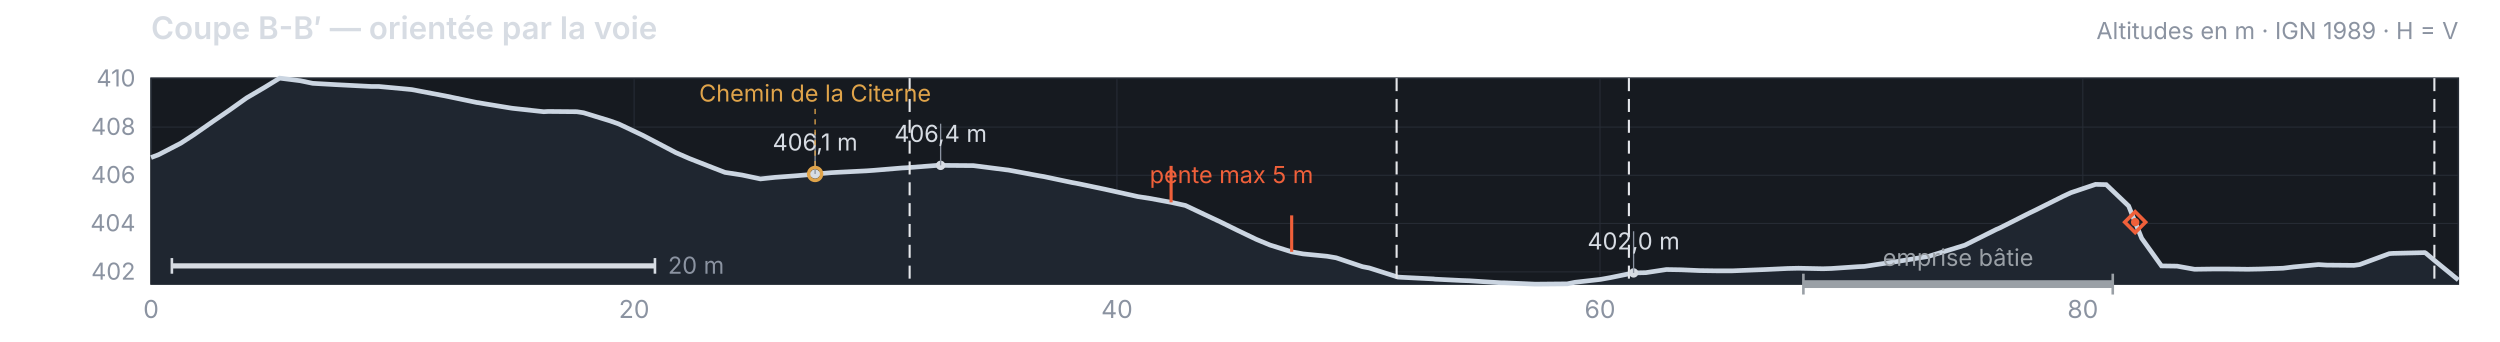
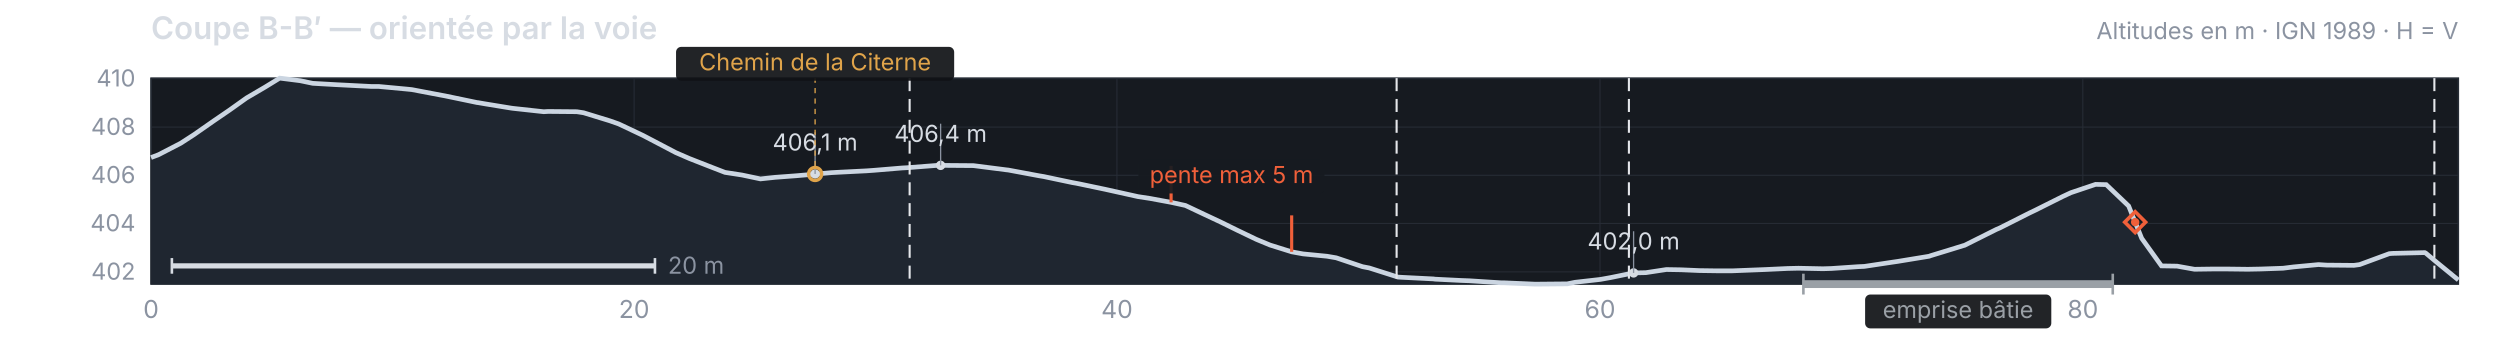
<svg xmlns="http://www.w3.org/2000/svg" viewBox="0 0 960 131" width="960" height="131" role="img" aria-label="Coupe B-B′ — orientée par la voie" font-family="Inter, Helvetica, Arial, sans-serif" data-plot-x0="58.0" data-plot-x1="944.0" style="background:#0f1115">
  <text x="58" y="15" font-size="12" font-weight="600" fill="#d7dce3">Coupe B-B′ — orientée par la voie</text>
  <text x="944" y="15" text-anchor="end" font-size="9" fill="#8b93a1">Altitudes en m · IGN 1989 · H = V</text>
  <rect x="58.0" y="30" width="886.0" height="79.1" fill="#161a20" stroke="#262c35" stroke-width="0.6" />
  <line x1="58.0" y1="30" x2="58.0" y2="109.1" stroke="#262c35" stroke-width="0.4" />
  <text x="58.0" y="122.1" text-anchor="middle" font-size="9.5" fill="#8b93a1">0</text>
  <line x1="243.5" y1="30" x2="243.5" y2="109.1" stroke="#262c35" stroke-width="0.4" />
  <text x="243.5" y="122.1" text-anchor="middle" font-size="9.5" fill="#8b93a1">20</text>
  <line x1="428.9" y1="30" x2="428.9" y2="109.1" stroke="#262c35" stroke-width="0.4" />
  <text x="428.9" y="122.1" text-anchor="middle" font-size="9.5" fill="#8b93a1">40</text>
  <line x1="614.4" y1="30" x2="614.4" y2="109.1" stroke="#262c35" stroke-width="0.4" />
  <text x="614.4" y="122.1" text-anchor="middle" font-size="9.5" fill="#8b93a1">60</text>
  <line x1="799.8" y1="30" x2="799.8" y2="109.1" stroke="#262c35" stroke-width="0.4" />
  <text x="799.8" y="122.1" text-anchor="middle" font-size="9.5" fill="#8b93a1">80</text>
  <line x1="58.0" y1="104.4" x2="944.0" y2="104.4" stroke="#262c35" stroke-width="0.4" />
  <text x="52.0" y="107.4" text-anchor="end" font-size="9" fill="#8b93a1">402</text>
  <line x1="58.0" y1="85.8" x2="944.0" y2="85.8" stroke="#262c35" stroke-width="0.4" />
  <text x="52.0" y="88.8" text-anchor="end" font-size="9" fill="#8b93a1">404</text>
  <line x1="58.0" y1="67.3" x2="944.0" y2="67.3" stroke="#262c35" stroke-width="0.4" />
  <text x="52.0" y="70.3" text-anchor="end" font-size="9" fill="#8b93a1">406</text>
  <line x1="58.0" y1="48.8" x2="944.0" y2="48.8" stroke="#262c35" stroke-width="0.4" />
  <text x="52.0" y="51.8" text-anchor="end" font-size="9" fill="#8b93a1">408</text>
  <line x1="58.0" y1="30.2" x2="944.0" y2="30.2" stroke="#262c35" stroke-width="0.4" />
  <text x="52.0" y="33.2" text-anchor="end" font-size="9" fill="#8b93a1">410</text>
  <polygon points="58.0,60.5 60.9,59.4 69.4,55.0 74.5,51.7 82.1,46.4 88.1,42.3 94.7,37.6 101.7,33.5 107.4,30.0 115.3,31.0 120.1,32.0 128.9,32.5 132.8,32.7 142.5,33.2 145.4,33.2 156.1,34.2 158.1,34.4 169.7,36.6 170.8,36.8 183.3,39.4 183.5,39.4 186.4,39.9 196.2,41.5 196.9,41.6 208.8,42.9 210.5,42.8 221.5,42.9 224.1,43.3 234.2,46.4 237.6,47.6 246.9,52.0 251.3,54.3 259.5,58.6 264.8,60.9 272.2,63.8 278.4,66.2 284.9,67.2 292.0,68.7 297.6,68.1 305.6,67.5 310.3,67.1 319.2,66.3 322.9,66.1 332.8,65.6 335.6,65.4 346.4,64.5 348.3,64.4 360.0,63.5 361.0,63.5 373.6,63.6 373.6,63.6 373.8,63.6 386.3,65.2 387.2,65.3 399.0,67.5 400.8,67.8 411.7,70.1 414.4,70.6 424.4,72.7 428.0,73.5 437.0,75.5 441.6,76.2 449.7,77.7 455.2,78.9 462.4,82.3 468.8,85.3 475.1,88.4 482.4,91.9 487.7,94.1 496.0,96.7 500.4,97.5 509.6,98.4 513.1,99.0 523.2,102.4 525.8,102.9 536.8,106.4 538.5,106.5 550.4,107.1 551.1,107.2 561.1,107.7 563.8,107.8 564.0,107.8 576.5,108.6 577.6,108.6 589.2,109.1 591.2,109.1 601.8,109.0 604.8,108.4 614.5,107.3 618.4,106.6 627.2,104.8 632.0,104.7 639.9,103.5 645.6,103.6 652.5,103.9 659.2,104.0 665.2,104.0 672.8,103.7 677.9,103.5 686.4,103.1 690.6,103.0 700.0,103.2 703.3,103.1 713.6,102.4 715.9,102.3 727.2,100.6 728.6,100.4 740.8,98.4 741.3,98.2 748.5,96.0 754.0,94.3 754.4,94.2 766.6,88.1 768.0,87.5 779.3,81.8 781.6,80.7 792.0,75.5 795.2,74.0 804.7,70.8 808.8,70.9 817.4,79.1 822.4,91.5 830.0,102.1 836.0,102.2 842.7,103.4 849.5,103.3 855.4,103.3 863.2,103.4 868.1,103.3 876.7,103.0 880.7,102.5 890.3,101.6 893.4,101.8 903.9,101.9 906.1,101.6 917.5,97.4 918.8,97.3 931.1,97.0 931.5,97.2 935.8,100.8 944.0,107.5 944.0,109.1 58.0,109.1" fill="#1f2630" stroke="none" />
  <polyline points="58.0,60.5 60.9,59.4 69.4,55.0 74.5,51.7 82.1,46.4 88.1,42.3 94.7,37.6 101.7,33.5 107.4,30.0 115.3,31.0 120.1,32.0 128.9,32.5 132.8,32.7 142.5,33.2 145.4,33.2 156.1,34.2 158.1,34.4 169.7,36.6 170.8,36.8 183.3,39.4 183.5,39.4 186.4,39.9 196.2,41.5 196.9,41.6 208.8,42.9 210.5,42.8 221.5,42.9 224.1,43.3 234.2,46.4 237.6,47.6 246.9,52.0 251.3,54.3 259.5,58.6 264.8,60.9 272.2,63.8 278.4,66.2 284.9,67.2 292.0,68.7 297.6,68.1 305.6,67.5 310.3,67.1 319.2,66.3 322.9,66.1 332.8,65.6 335.6,65.4 346.4,64.5 348.3,64.4 360.0,63.5 361.0,63.5 373.6,63.6 373.6,63.6 373.8,63.6 386.3,65.2 387.2,65.3 399.0,67.5 400.8,67.8 411.7,70.1 414.4,70.6 424.4,72.7 428.0,73.5 437.0,75.5 441.6,76.2 449.7,77.7 455.2,78.9 462.4,82.3 468.8,85.3 475.1,88.4 482.4,91.9 487.7,94.1 496.0,96.7 500.4,97.5 509.6,98.4 513.1,99.0 523.2,102.4 525.8,102.9 536.8,106.4 538.5,106.5 550.4,107.1 551.1,107.2 561.1,107.7 563.8,107.8 564.0,107.8 576.5,108.6 577.6,108.6 589.2,109.1 591.2,109.1 601.8,109.0 604.8,108.4 614.5,107.3 618.4,106.6 627.2,104.8 632.0,104.7 639.9,103.5 645.6,103.6 652.5,103.9 659.2,104.0 665.2,104.0 672.8,103.7 677.9,103.5 686.4,103.1 690.6,103.0 700.0,103.2 703.3,103.1 713.6,102.4 715.9,102.3 727.2,100.6 728.6,100.4 740.8,98.4 741.3,98.2 748.5,96.0 754.0,94.3 754.4,94.2 766.6,88.1 768.0,87.5 779.3,81.8 781.6,80.7 792.0,75.5 795.2,74.0 804.7,70.8 808.8,70.9 817.4,79.1 822.4,91.5 830.0,102.1 836.0,102.2 842.7,103.4 849.5,103.3 855.4,103.3 863.2,103.4 868.1,103.3 876.7,103.0 880.7,102.5 890.3,101.6 893.4,101.8 903.9,101.9 906.1,101.6 917.5,97.4 918.8,97.3 931.1,97.0 931.5,97.2 935.8,100.8 944.0,107.5" fill="none" stroke="#cbd5e1" stroke-width="1.8" />
  <line x1="692.5" y1="109.1" x2="811.3" y2="109.1" stroke="#9aa0a6" stroke-width="3" />
  <line x1="692.5" y1="105.1" x2="692.5" y2="113.1" stroke="#9aa0a6" stroke-width="1" />
  <line x1="811.3" y1="105.1" x2="811.3" y2="113.1" stroke="#9aa0a6" stroke-width="1" />
-   <text x="751.9" y="102.1" text-anchor="middle" font-size="9" fill="#9aa0a6">emprise bâtie</text>
  <path d="M819.9,81.3 l4,4 l-4,4 l-4,-4 z" fill="none" stroke="#f0603a" stroke-width="1.4" />
  <circle cx="819.9" cy="85.3" r="1.6" fill="#f0603a" />
  <line x1="349.3" y1="30" x2="349.3" y2="109.1" stroke="#e5e7eb" stroke-width="0.8" stroke-dasharray="5 3" />
  <line x1="536.3" y1="30" x2="536.3" y2="109.1" stroke="#e5e7eb" stroke-width="0.8" stroke-dasharray="5 3" />
  <line x1="625.5" y1="30" x2="625.5" y2="109.1" stroke="#e5e7eb" stroke-width="0.8" stroke-dasharray="5 3" />
  <line x1="934.8" y1="30" x2="934.8" y2="109.1" stroke="#e5e7eb" stroke-width="0.8" stroke-dasharray="5 3" />
  <line x1="449.7" y1="77.7" x2="449.7" y2="63.7" stroke="#f0603a" stroke-width="1.2" />
  <line x1="496.0" y1="96.7" x2="496.0" y2="82.7" stroke="#f0603a" stroke-width="1.2" />
-   <text x="472.9" y="70.3" text-anchor="middle" font-size="9" fill="#f0603a">pente max 5 m</text>
  <circle cx="313.0" cy="66.8" r="1.8" fill="#d7dce3" />
  <line x1="313.0" y1="66.8" x2="313.0" y2="50.8" stroke="#8b93a1" stroke-width="0.5" />
  <text x="313.0" y="57.8" text-anchor="middle" font-size="9" fill="#d7dce3">406,1 m</text>
  <circle cx="361.2" cy="63.5" r="1.8" fill="#d7dce3" />
  <line x1="361.2" y1="63.5" x2="361.2" y2="47.5" stroke="#8b93a1" stroke-width="0.5" />
  <text x="361.2" y="54.5" text-anchor="middle" font-size="9" fill="#d7dce3">406,4 m</text>
  <circle cx="627.3" cy="104.8" r="1.8" fill="#d7dce3" />
  <line x1="627.3" y1="104.8" x2="627.3" y2="88.8" stroke="#8b93a1" stroke-width="0.5" />
  <text x="627.3" y="95.8" text-anchor="middle" font-size="9" fill="#d7dce3">402,0 m</text>
  <circle cx="313.0" cy="66.8" r="2.5" fill="none" stroke="#e0a44a" stroke-width="1.3" />
-   <line x1="313.0" y1="63.8" x2="313.0" y2="41.0" stroke="#e0a44a" stroke-width="0.5" stroke-dasharray="2 2" />
-   <text x="313.0" y="39.0" text-anchor="middle" font-size="9" fill="#e0a44a">Chemin de la Citerne</text>
+   <line x1="313.0" y1="63.8" x2="313.0" y2="30.0" stroke="#e0a44a" stroke-width="0.5" stroke-dasharray="2 2" />
  <line x1="66.0" y1="102.1" x2="251.5" y2="102.1" stroke="#d7dce3" stroke-width="2" />
  <line x1="66.0" y1="99.1" x2="66.0" y2="105.1" stroke="#d7dce3" stroke-width="1" />
  <line x1="251.5" y1="99.1" x2="251.5" y2="105.1" stroke="#d7dce3" stroke-width="1" />
  <text x="256.5" y="105.1" font-size="9" fill="#8b93a1">20 m</text>
+   <rect x="716.2" y="113.1" width="71.5" height="13.0" rx="2" fill="#0f1115" opacity="0.92" />
+   <text x="751.9" y="122.1" text-anchor="middle" font-size="9" fill="#9aa0a6">emprise bâtie</text>
+   <rect x="437.1" y="61.3" width="71.5" height="13.0" rx="2" fill="#161a20" opacity="0.92" />
+   <text x="472.9" y="70.3" text-anchor="middle" font-size="9" fill="#f0603a">pente max 5 m</text>
+   <rect x="259.6" y="18.0" width="106.8" height="13.0" rx="2" fill="#0f1115" opacity="0.92" />
+   <text x="313.0" y="27.0" text-anchor="middle" font-size="9" fill="#e0a44a">Chemin de la Citerne</text>
</svg>
